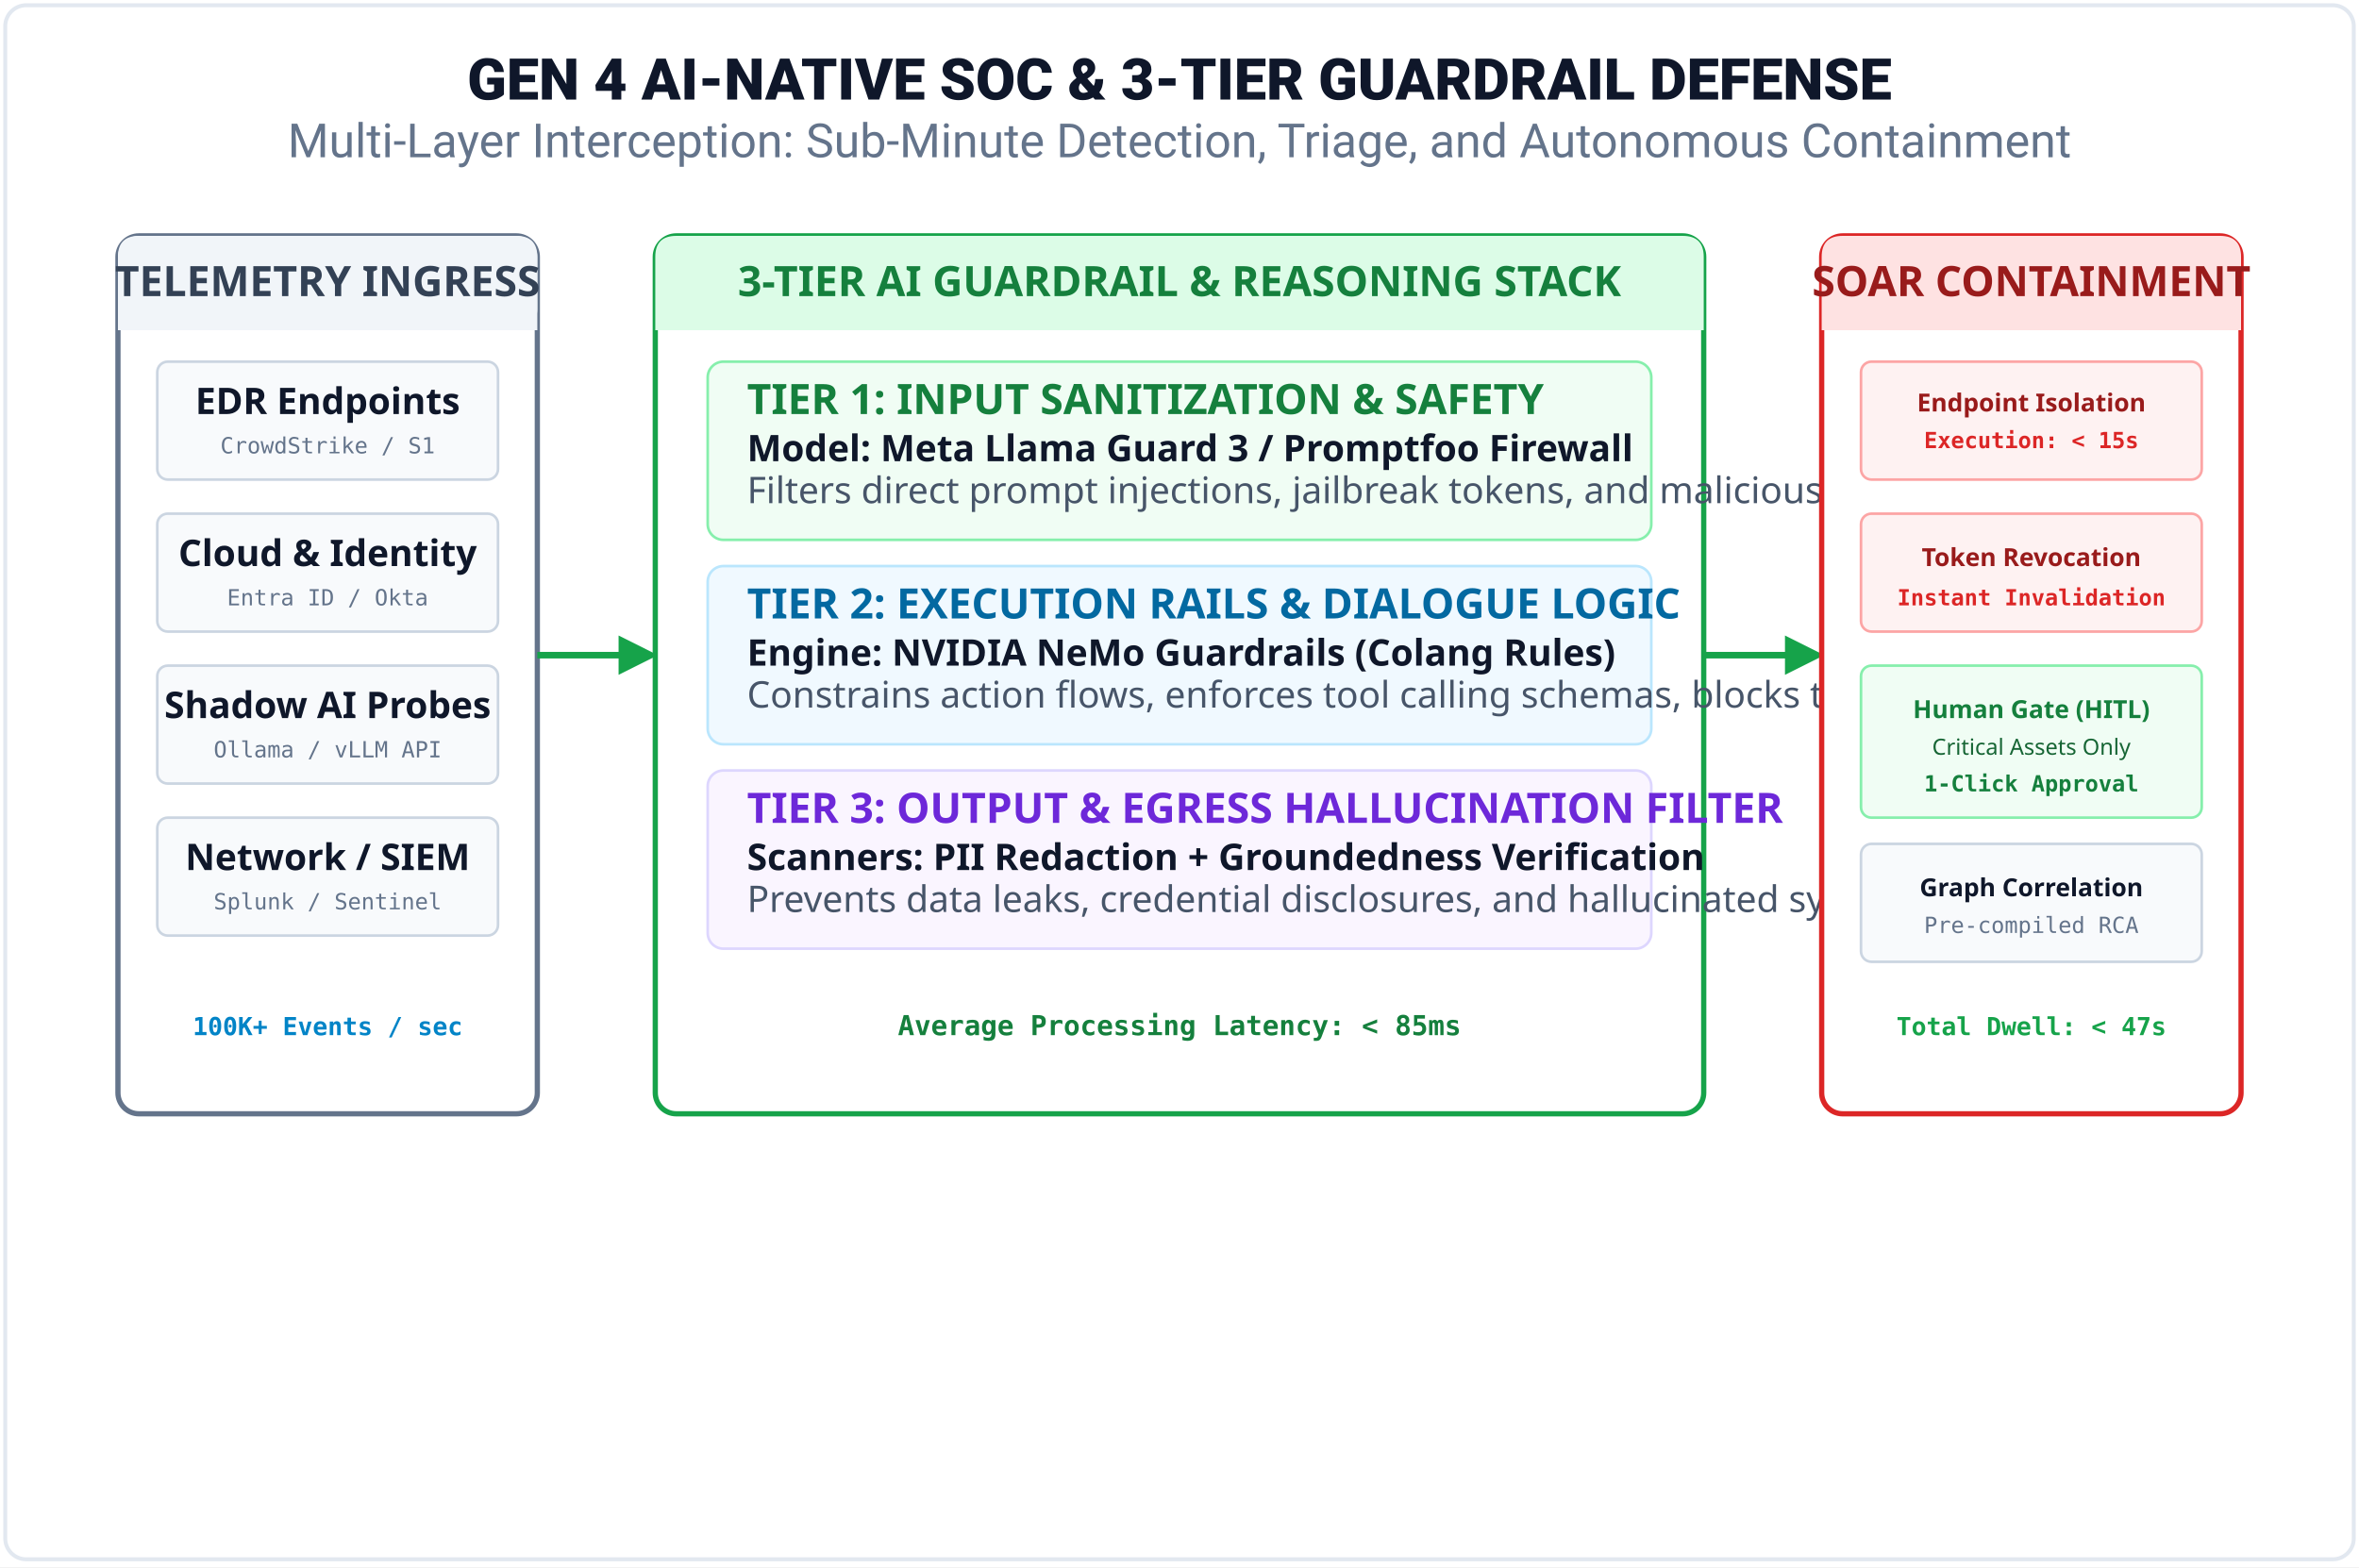
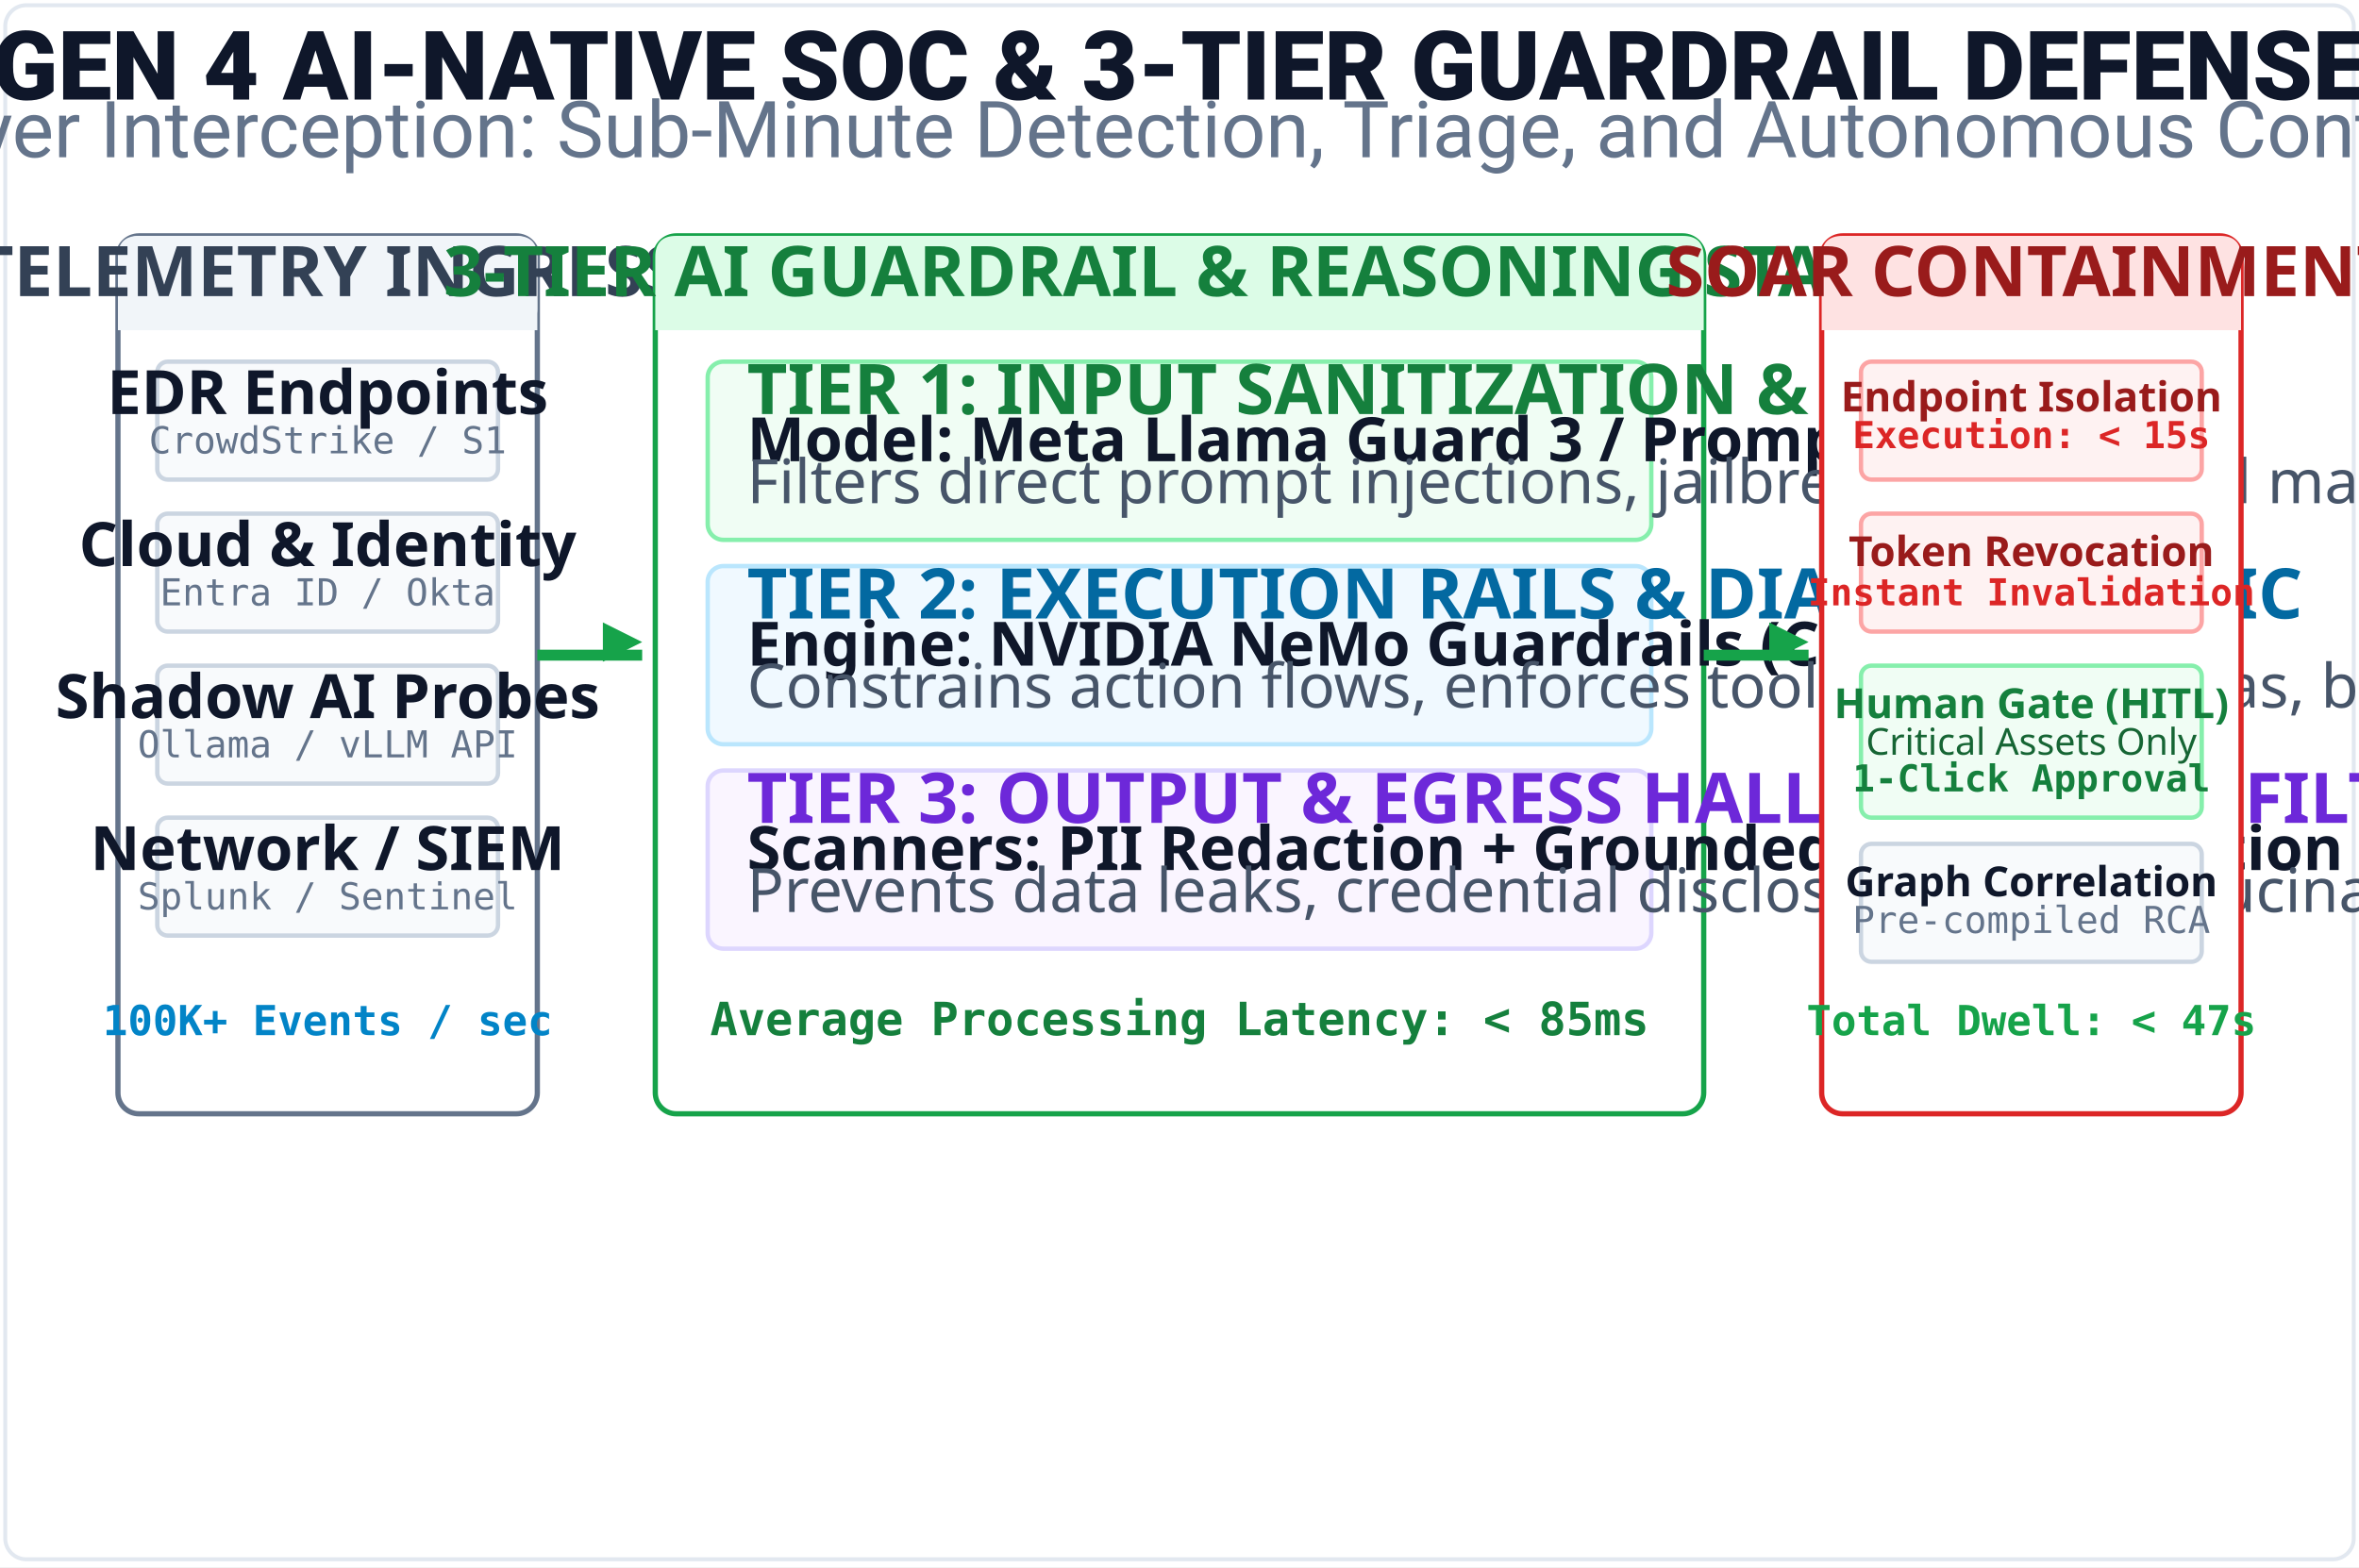
- <svg xmlns="http://www.w3.org/2000/svg" viewBox="0 0 900 598" width="100%" height="100%">
+ <svg xmlns="http://www.w3.org/2000/svg" viewBox="0 0 540 358.8" width="100%" height="100%">
  <defs>
    <marker id="arrow-emerald" viewBox="0 0 10 10" refX="6" refY="5" markerWidth="6" markerHeight="6" orient="auto">
-       <path d="M 0 0 L 10 5 L 0 10 z" fill="#16a34a" />
+       <path d="M 0 0 L 6 3 L 0 6 z" fill="#16a34a" />
    </marker>
  </defs>
-   <rect width="900" height="598" fill="#ffffff" />
-   <rect width="896" height="593" x="2" y="2" fill="none" stroke="#e2e8f0" stroke-width="1.5" rx="8" />
-   <text x="450" y="38" fill="#0f172a" font-family="-apple-system, BlinkMacSystemFont, 'Segoe UI', Roboto, sans-serif" font-size="22" font-weight="800" text-anchor="middle">GEN 4 AI-NATIVE SOC &amp; 3-TIER GUARDRAIL DEFENSE</text>
-   <text x="450" y="60" fill="#64748b" font-family="-apple-system, BlinkMacSystemFont, 'Segoe UI', Roboto, sans-serif" font-size="18" text-anchor="middle">Multi-Layer Interception: Sub-Minute Detection, Triage, and Autonomous Containment</text>
-   <g transform="translate(45, 90)">
-     <rect width="160" height="335" fill="#ffffff" stroke="#64748b" stroke-width="2" rx="8" />
-     <rect width="160" height="36" fill="#f1f5f9" rx="8" />
-     <path d="M 0 8 Q 0 0 8 0 L 152 0 Q 160 0 160 8 L 160 36 L 0 36 Z" fill="#f1f5f9" />
-     <text x="80" y="23" fill="#334155" font-family="sans-serif" font-size="16" font-weight="800" text-anchor="middle">TELEMETRY INGRESS</text>
-     <g transform="translate(15, 48)">
-       <rect width="130" height="45" fill="#f8fafc" stroke="#cbd5e1" rx="4" />
-       <text x="65" y="20" fill="#0f172a" font-family="sans-serif" font-size="14" font-weight="700" text-anchor="middle">EDR Endpoints</text>
-       <text x="65" y="35" fill="#64748b" font-family="monospace" font-size="8.5" text-anchor="middle">CrowdStrike / S1</text>
-       <rect y="58" width="130" height="45" fill="#f8fafc" stroke="#cbd5e1" rx="4" />
-       <text x="65" y="78" fill="#0f172a" font-family="sans-serif" font-size="14" font-weight="700" text-anchor="middle">Cloud &amp; Identity</text>
-       <text x="65" y="93" fill="#64748b" font-family="monospace" font-size="8.5" text-anchor="middle">Entra ID / Okta</text>
-       <rect y="116" width="130" height="45" fill="#f8fafc" stroke="#cbd5e1" rx="4" />
-       <text x="65" y="136" fill="#0f172a" font-family="sans-serif" font-size="14" font-weight="700" text-anchor="middle">Shadow AI Probes</text>
-       <text x="65" y="151" fill="#64748b" font-family="monospace" font-size="8.5" text-anchor="middle">Ollama / vLLM API</text>
-       <rect y="174" width="130" height="45" fill="#f8fafc" stroke="#cbd5e1" rx="4" />
-       <text x="65" y="194" fill="#0f172a" font-family="sans-serif" font-size="14" font-weight="700" text-anchor="middle">Network / SIEM</text>
-       <text x="65" y="209" fill="#64748b" font-family="monospace" font-size="8.5" text-anchor="middle">Splunk / Sentinel</text>
+   <rect width="540" height="358.8" fill="#ffffff" />
+   <rect width="537.6" height="355.8" x="1.2" y="1.2" fill="none" stroke="#e2e8f0" stroke-width="0.9" rx="4.8" />
+   <text x="270" y="22.8" fill="#0f172a" font-family="-apple-system, BlinkMacSystemFont, 'Segoe UI', Roboto, sans-serif" font-size="22" font-weight="800" text-anchor="middle">GEN 4 AI-NATIVE SOC &amp; 3-TIER GUARDRAIL DEFENSE</text>
+   <text x="270" y="36" fill="#64748b" font-family="-apple-system, BlinkMacSystemFont, 'Segoe UI', Roboto, sans-serif" font-size="18" text-anchor="middle">Multi-Layer Interception: Sub-Minute Detection, Triage, and Autonomous Containment</text>
+   <g transform="translate(27, 54)">
+     <rect width="96" height="201" fill="#ffffff" stroke="#64748b" stroke-width="1.2" rx="4.8" />
+     <rect width="96" height="21.6" fill="#f1f5f9" rx="4.8" />
+     <path d="M 0 4.8 Q 0 0 4.8 0 L 91.2 0 Q 96 0 96 4.8 L 96 21.6 L 0 21.6 Z" fill="#f1f5f9" />
+     <text x="48" y="13.8" fill="#334155" font-family="sans-serif" font-size="16" font-weight="800" text-anchor="middle">TELEMETRY INGRESS</text>
+     <g transform="translate(9, 28.8)">
+       <rect width="78" height="27" fill="#f8fafc" stroke="#cbd5e1" rx="2.4" />
+       <text x="39" y="12" fill="#0f172a" font-family="sans-serif" font-size="14" font-weight="700" text-anchor="middle">EDR Endpoints</text>
+       <text x="39" y="21" fill="#64748b" font-family="monospace" font-size="8.5" text-anchor="middle">CrowdStrike / S1</text>
+       <rect y="34.8" width="78" height="27" fill="#f8fafc" stroke="#cbd5e1" rx="2.4" />
+       <text x="39" y="46.8" fill="#0f172a" font-family="sans-serif" font-size="14" font-weight="700" text-anchor="middle">Cloud &amp; Identity</text>
+       <text x="39" y="55.8" fill="#64748b" font-family="monospace" font-size="8.5" text-anchor="middle">Entra ID / Okta</text>
+       <rect y="69.6" width="78" height="27" fill="#f8fafc" stroke="#cbd5e1" rx="2.4" />
+       <text x="39" y="81.6" fill="#0f172a" font-family="sans-serif" font-size="14" font-weight="700" text-anchor="middle">Shadow AI Probes</text>
+       <text x="39" y="90.6" fill="#64748b" font-family="monospace" font-size="8.5" text-anchor="middle">Ollama / vLLM API</text>
+       <rect y="104.4" width="78" height="27" fill="#f8fafc" stroke="#cbd5e1" rx="2.4" />
+       <text x="39" y="116.4" fill="#0f172a" font-family="sans-serif" font-size="14" font-weight="700" text-anchor="middle">Network / SIEM</text>
+       <text x="39" y="125.4" fill="#64748b" font-family="monospace" font-size="8.5" text-anchor="middle">Splunk / Sentinel</text>
    </g>
-     <text x="80" y="305" fill="#0284c7" font-family="monospace" font-size="9.5" font-weight="800" text-anchor="middle">100K+ Events / sec</text>
+     <text x="48" y="183" fill="#0284c7" font-family="monospace" font-size="9.5" font-weight="800" text-anchor="middle">100K+ Events / sec</text>
  </g>
-   <line x1="205" y1="250" x2="245" y2="250" stroke="#16a34a" stroke-width="2.5" marker-end="url(#arrow-emerald)" />
-   <g transform="translate(250, 90)">
-     <rect width="400" height="335" fill="#ffffff" stroke="#16a34a" stroke-width="2" rx="8" />
-     <path d="M 0 8 Q 0 0 8 0 L 392 0 Q 400 0 400 8 L 400 36 L 0 36 Z" fill="#dcfce7" />
-     <text x="200" y="23" fill="#15803d" font-family="sans-serif" font-size="16" font-weight="800" text-anchor="middle">3-TIER AI GUARDRAIL &amp; REASONING STACK</text>
-     <g transform="translate(20, 48)">
-       <rect width="360" height="68" fill="#f0fdf4" stroke="#86efac" rx="6" />
-       <text x="15" y="20" fill="#15803d" font-family="sans-serif" font-size="16" font-weight="800">TIER 1: INPUT SANITIZATION &amp; SAFETY</text>
-       <text x="15" y="38" fill="#0f172a" font-family="sans-serif" font-size="14" font-weight="600">Model: Meta Llama Guard 3 / Promptfoo Firewall</text>
-       <text x="15" y="54" fill="#475569" font-family="sans-serif" font-size="14">Filters direct prompt injections, jailbreak tokens, and malicious payloads.</text>
+   <line x1="123" y1="150" x2="147" y2="150" stroke="#16a34a" stroke-width="2.5" marker-end="url(#arrow-emerald)" />
+   <g transform="translate(150, 54)">
+     <rect width="240" height="201" fill="#ffffff" stroke="#16a34a" stroke-width="1.2" rx="4.8" />
+     <path d="M 0 4.8 Q 0 0 4.8 0 L 235.2 0 Q 240 0 240 4.8 L 240 21.6 L 0 21.6 Z" fill="#dcfce7" />
+     <text x="120" y="13.8" fill="#15803d" font-family="sans-serif" font-size="16" font-weight="800" text-anchor="middle">3-TIER AI GUARDRAIL &amp; REASONING STACK</text>
+     <g transform="translate(12, 28.8)">
+       <rect width="216" height="40.8" fill="#f0fdf4" stroke="#86efac" rx="3.6" />
+       <text x="9" y="12" fill="#15803d" font-family="sans-serif" font-size="16" font-weight="800">TIER 1: INPUT SANITIZATION &amp; SAFETY</text>
+       <text x="9" y="22.8" fill="#0f172a" font-family="sans-serif" font-size="14" font-weight="600">Model: Meta Llama Guard 3 / Promptfoo Firewall</text>
+       <text x="9" y="32.4" fill="#475569" font-family="sans-serif" font-size="14">Filters direct prompt injections, jailbreak tokens, and malicious payloads.</text>
    </g>
-     <g transform="translate(20, 126)">
-       <rect width="360" height="68" fill="#f0f9ff" stroke="#bae6fd" rx="6" />
-       <text x="15" y="20" fill="#0369a1" font-family="sans-serif" font-size="16" font-weight="800">TIER 2: EXECUTION RAILS &amp; DIALOGUE LOGIC</text>
-       <text x="15" y="38" fill="#0f172a" font-family="sans-serif" font-size="14" font-weight="600">Engine: NVIDIA NeMo Guardrails (Colang Rules)</text>
-       <text x="15" y="54" fill="#475569" font-family="sans-serif" font-size="14">Constrains action flows, enforces tool calling schemas, blocks topic drift.</text>
+     <g transform="translate(12, 75.6)">
+       <rect width="216" height="40.8" fill="#f0f9ff" stroke="#bae6fd" rx="3.6" />
+       <text x="9" y="12" fill="#0369a1" font-family="sans-serif" font-size="16" font-weight="800">TIER 2: EXECUTION RAILS &amp; DIALOGUE LOGIC</text>
+       <text x="9" y="22.8" fill="#0f172a" font-family="sans-serif" font-size="14" font-weight="600">Engine: NVIDIA NeMo Guardrails (Colang Rules)</text>
+       <text x="9" y="32.4" fill="#475569" font-family="sans-serif" font-size="14">Constrains action flows, enforces tool calling schemas, blocks topic drift.</text>
    </g>
-     <g transform="translate(20, 204)">
-       <rect width="360" height="68" fill="#faf5ff" stroke="#ddd6fe" rx="6" />
-       <text x="15" y="20" fill="#6d28d9" font-family="sans-serif" font-size="16" font-weight="800">TIER 3: OUTPUT &amp; EGRESS HALLUCINATION FILTER</text>
-       <text x="15" y="38" fill="#0f172a" font-family="sans-serif" font-size="14" font-weight="600">Scanners: PII Redaction + Groundedness Verification</text>
-       <text x="15" y="54" fill="#475569" font-family="sans-serif" font-size="14">Prevents data leaks, credential disclosures, and hallucinated system actions.</text>
+     <g transform="translate(12, 122.4)">
+       <rect width="216" height="40.8" fill="#faf5ff" stroke="#ddd6fe" rx="3.6" />
+       <text x="9" y="12" fill="#6d28d9" font-family="sans-serif" font-size="16" font-weight="800">TIER 3: OUTPUT &amp; EGRESS HALLUCINATION FILTER</text>
+       <text x="9" y="22.8" fill="#0f172a" font-family="sans-serif" font-size="14" font-weight="600">Scanners: PII Redaction + Groundedness Verification</text>
+       <text x="9" y="32.4" fill="#475569" font-family="sans-serif" font-size="14">Prevents data leaks, credential disclosures, and hallucinated system actions.</text>
    </g>
-     <text x="200" y="305" fill="#15803d" font-family="monospace" font-size="10.5" font-weight="800" text-anchor="middle">Average Processing Latency: &lt; 85ms</text>
+     <text x="120" y="183" fill="#15803d" font-family="monospace" font-size="10.5" font-weight="800" text-anchor="middle">Average Processing Latency: &lt; 85ms</text>
  </g>
-   <line x1="650" y1="250" x2="690" y2="250" stroke="#16a34a" stroke-width="2.5" marker-end="url(#arrow-emerald)" />
-   <g transform="translate(695, 90)">
-     <rect width="160" height="335" fill="#ffffff" stroke="#dc2626" stroke-width="2" rx="8" />
-     <path d="M 0 8 Q 0 0 8 0 L 152 0 Q 160 0 160 8 L 160 36 L 0 36 Z" fill="#fee2e2" />
-     <text x="80" y="23" fill="#991b1b" font-family="sans-serif" font-size="16" font-weight="800" text-anchor="middle">SOAR CONTAINMENT</text>
-     <g transform="translate(15, 48)">
-       <rect width="130" height="45" fill="#fef2f2" stroke="#fca5a5" rx="4" />
-       <text x="65" y="19" fill="#991b1b" font-family="sans-serif" font-size="9.5" font-weight="800" text-anchor="middle">Endpoint Isolation</text>
-       <text x="65" y="33" fill="#dc2626" font-family="monospace" font-size="8.5" font-weight="700" text-anchor="middle">Execution: &lt; 15s</text>
-       <rect y="58" width="130" height="45" fill="#fef2f2" stroke="#fca5a5" rx="4" />
-       <text x="65" y="78" fill="#991b1b" font-family="sans-serif" font-size="9.5" font-weight="800" text-anchor="middle">Token Revocation</text>
-       <text x="65" y="93" fill="#dc2626" font-family="monospace" font-size="8.5" font-weight="700" text-anchor="middle">Instant Invalidation</text>
-       <rect y="116" width="130" height="58" fill="#f0fdf4" stroke="#86efac" rx="4" />
-       <text x="65" y="136" fill="#15803d" font-family="sans-serif" font-size="9.5" font-weight="800" text-anchor="middle">Human Gate (HITL)</text>
-       <text x="65" y="150" fill="#166534" font-family="sans-serif" font-size="8.5" text-anchor="middle">Critical Assets Only</text>
-       <text x="65" y="164" fill="#15803d" font-family="monospace" font-size="8.5" font-weight="700" text-anchor="middle">1-Click Approval</text>
-       <rect y="184" width="130" height="45" fill="#f8fafc" stroke="#cbd5e1" rx="4" />
-       <text x="65" y="204" fill="#0f172a" font-family="sans-serif" font-size="9.5" font-weight="700" text-anchor="middle">Graph Correlation</text>
-       <text x="65" y="218" fill="#64748b" font-family="monospace" font-size="8.5" text-anchor="middle">Pre-compiled RCA</text>
+   <line x1="390" y1="150" x2="414" y2="150" stroke="#16a34a" stroke-width="2.5" marker-end="url(#arrow-emerald)" />
+   <g transform="translate(417, 54)">
+     <rect width="96" height="201" fill="#ffffff" stroke="#dc2626" stroke-width="1.2" rx="4.8" />
+     <path d="M 0 4.8 Q 0 0 4.8 0 L 91.2 0 Q 96 0 96 4.8 L 96 21.6 L 0 21.6 Z" fill="#fee2e2" />
+     <text x="48" y="13.8" fill="#991b1b" font-family="sans-serif" font-size="16" font-weight="800" text-anchor="middle">SOAR CONTAINMENT</text>
+     <g transform="translate(9, 28.8)">
+       <rect width="78" height="27" fill="#fef2f2" stroke="#fca5a5" rx="2.4" />
+       <text x="39" y="11.4" fill="#991b1b" font-family="sans-serif" font-size="9.5" font-weight="800" text-anchor="middle">Endpoint Isolation</text>
+       <text x="39" y="19.8" fill="#dc2626" font-family="monospace" font-size="8.5" font-weight="700" text-anchor="middle">Execution: &lt; 15s</text>
+       <rect y="34.8" width="78" height="27" fill="#fef2f2" stroke="#fca5a5" rx="2.4" />
+       <text x="39" y="46.8" fill="#991b1b" font-family="sans-serif" font-size="9.5" font-weight="800" text-anchor="middle">Token Revocation</text>
+       <text x="39" y="55.8" fill="#dc2626" font-family="monospace" font-size="8.5" font-weight="700" text-anchor="middle">Instant Invalidation</text>
+       <rect y="69.6" width="78" height="34.8" fill="#f0fdf4" stroke="#86efac" rx="2.4" />
+       <text x="39" y="81.6" fill="#15803d" font-family="sans-serif" font-size="9.5" font-weight="800" text-anchor="middle">Human Gate (HITL)</text>
+       <text x="39" y="90" fill="#166534" font-family="sans-serif" font-size="8.5" text-anchor="middle">Critical Assets Only</text>
+       <text x="39" y="98.4" fill="#15803d" font-family="monospace" font-size="8.5" font-weight="700" text-anchor="middle">1-Click Approval</text>
+       <rect y="110.4" width="78" height="27" fill="#f8fafc" stroke="#cbd5e1" rx="2.4" />
+       <text x="39" y="122.4" fill="#0f172a" font-family="sans-serif" font-size="9.5" font-weight="700" text-anchor="middle">Graph Correlation</text>
+       <text x="39" y="130.8" fill="#64748b" font-family="monospace" font-size="8.5" text-anchor="middle">Pre-compiled RCA</text>
    </g>
-     <text x="80" y="305" fill="#16a34a" font-family="monospace" font-size="9.5" font-weight="800" text-anchor="middle">Total Dwell: &lt; 47s</text>
+     <text x="48" y="183" fill="#16a34a" font-family="monospace" font-size="9.5" font-weight="800" text-anchor="middle">Total Dwell: &lt; 47s</text>
  </g>
</svg>
